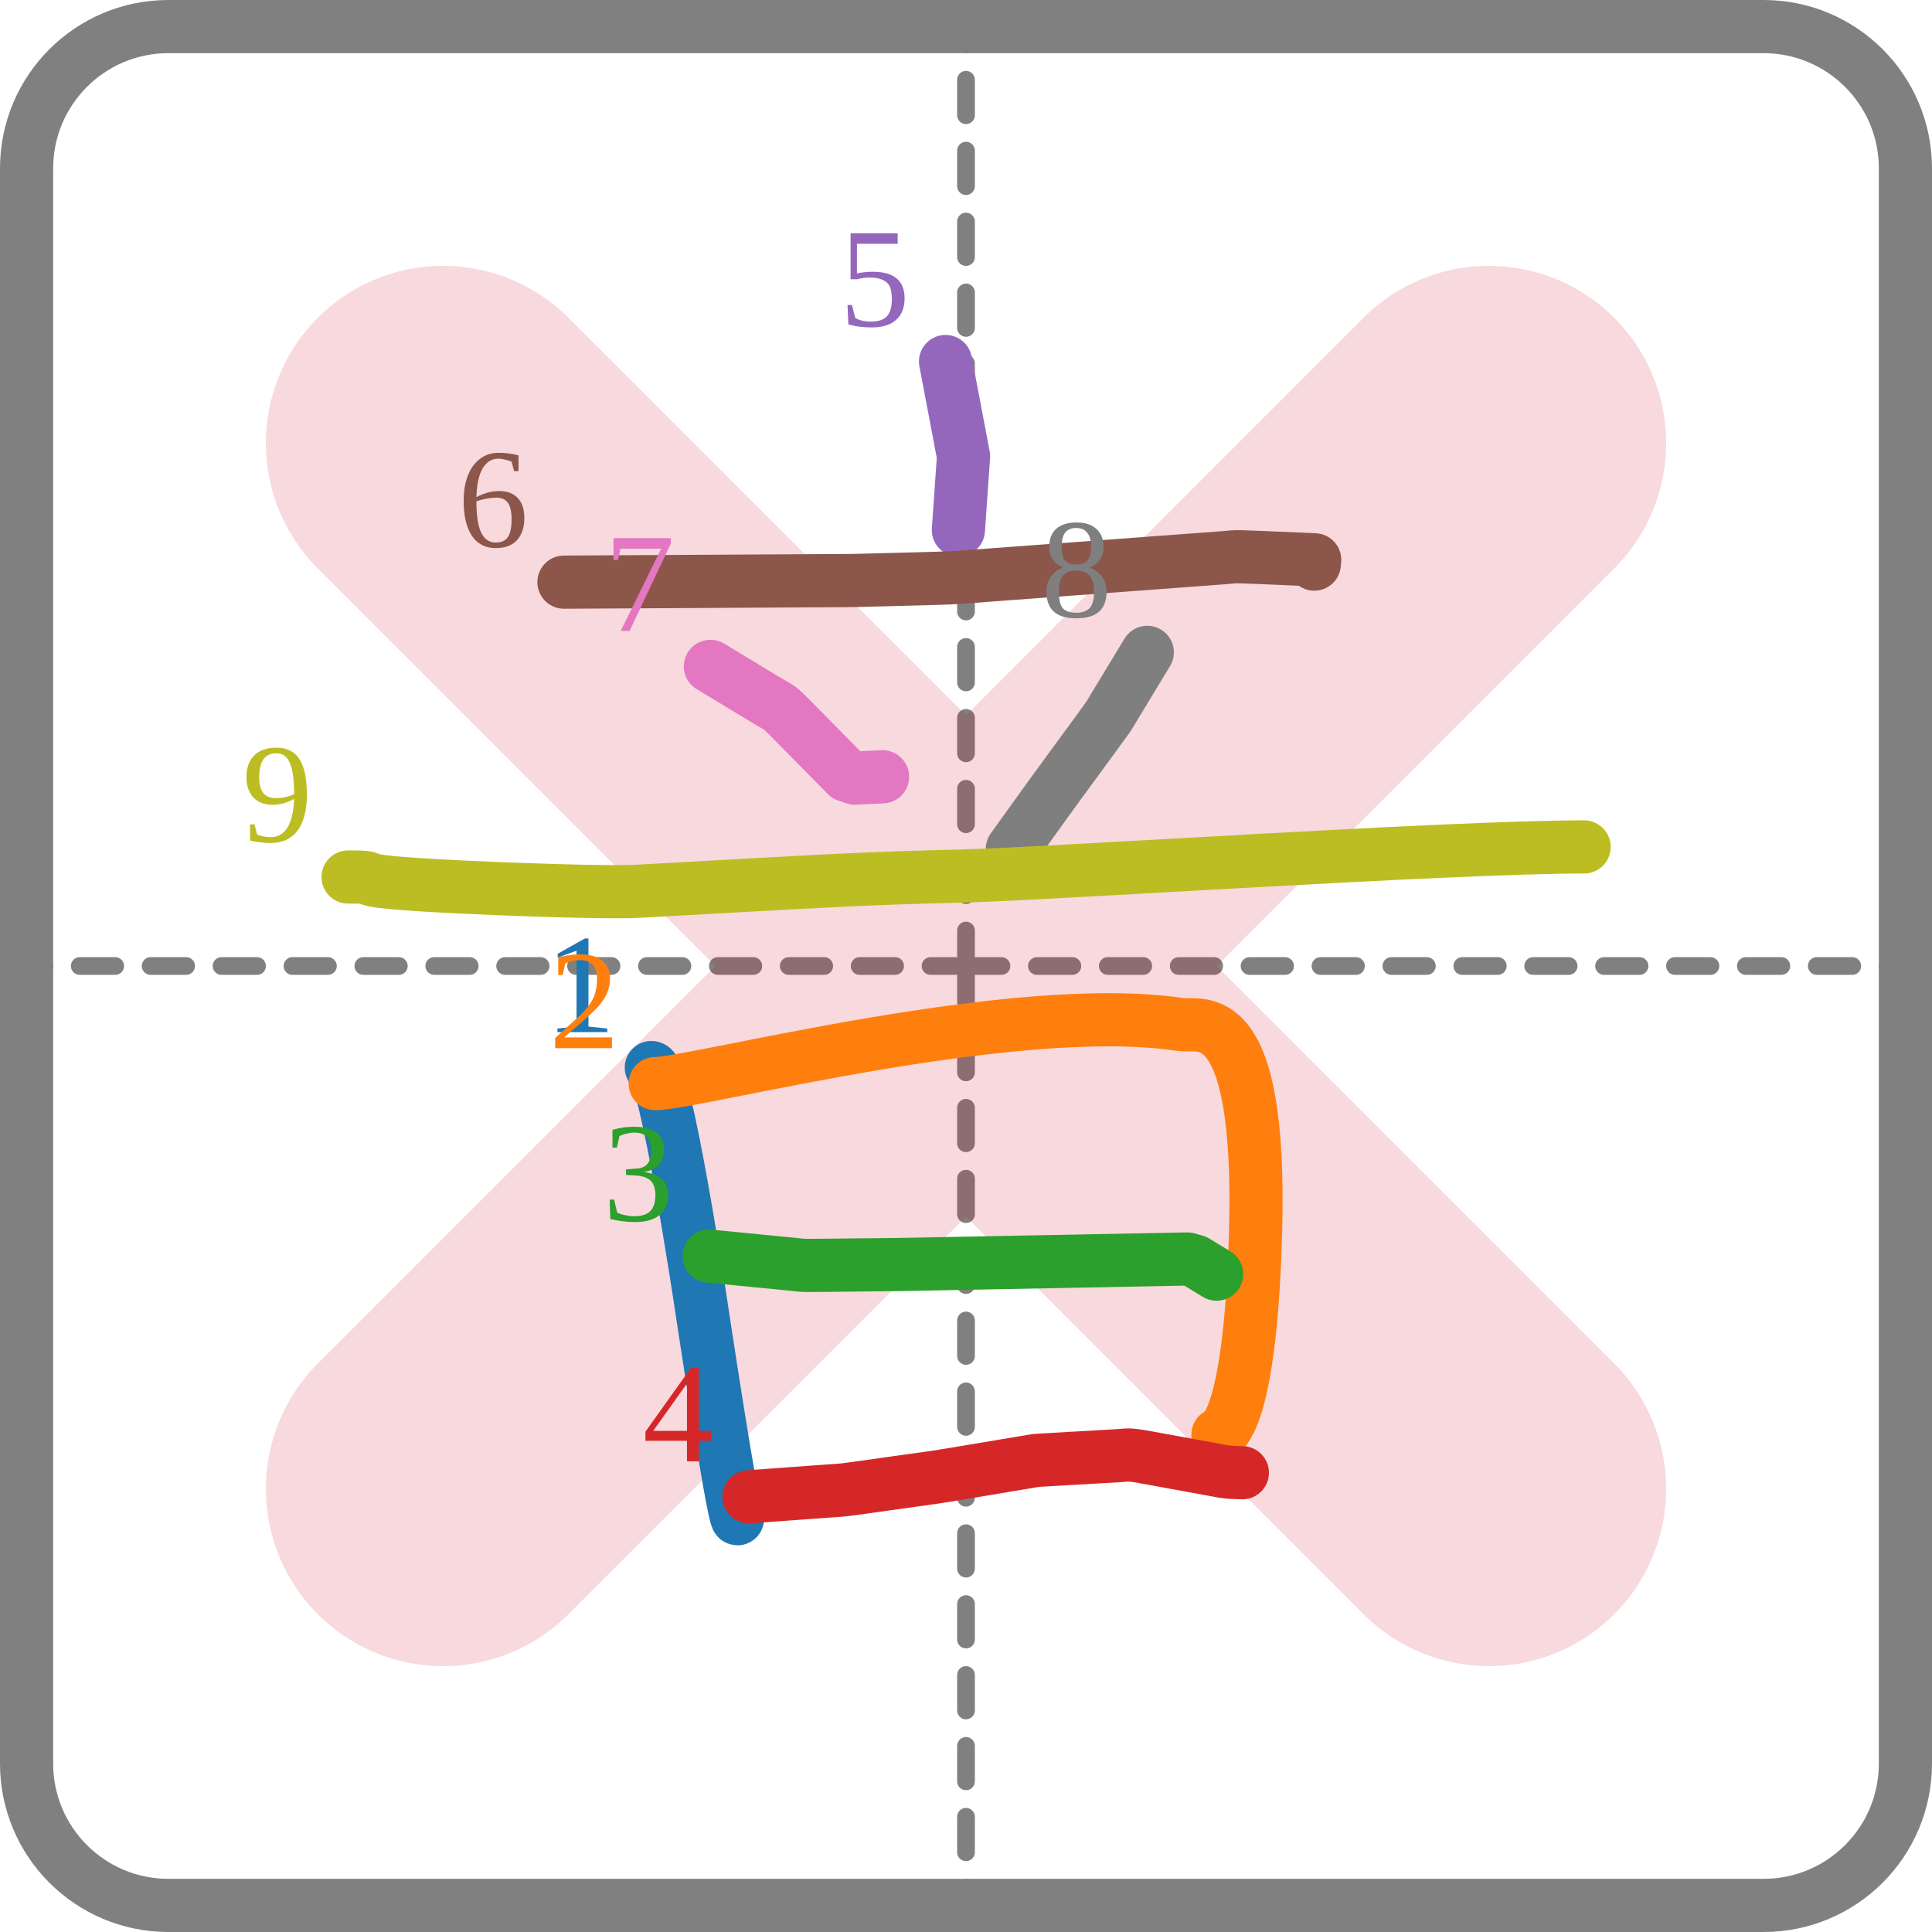
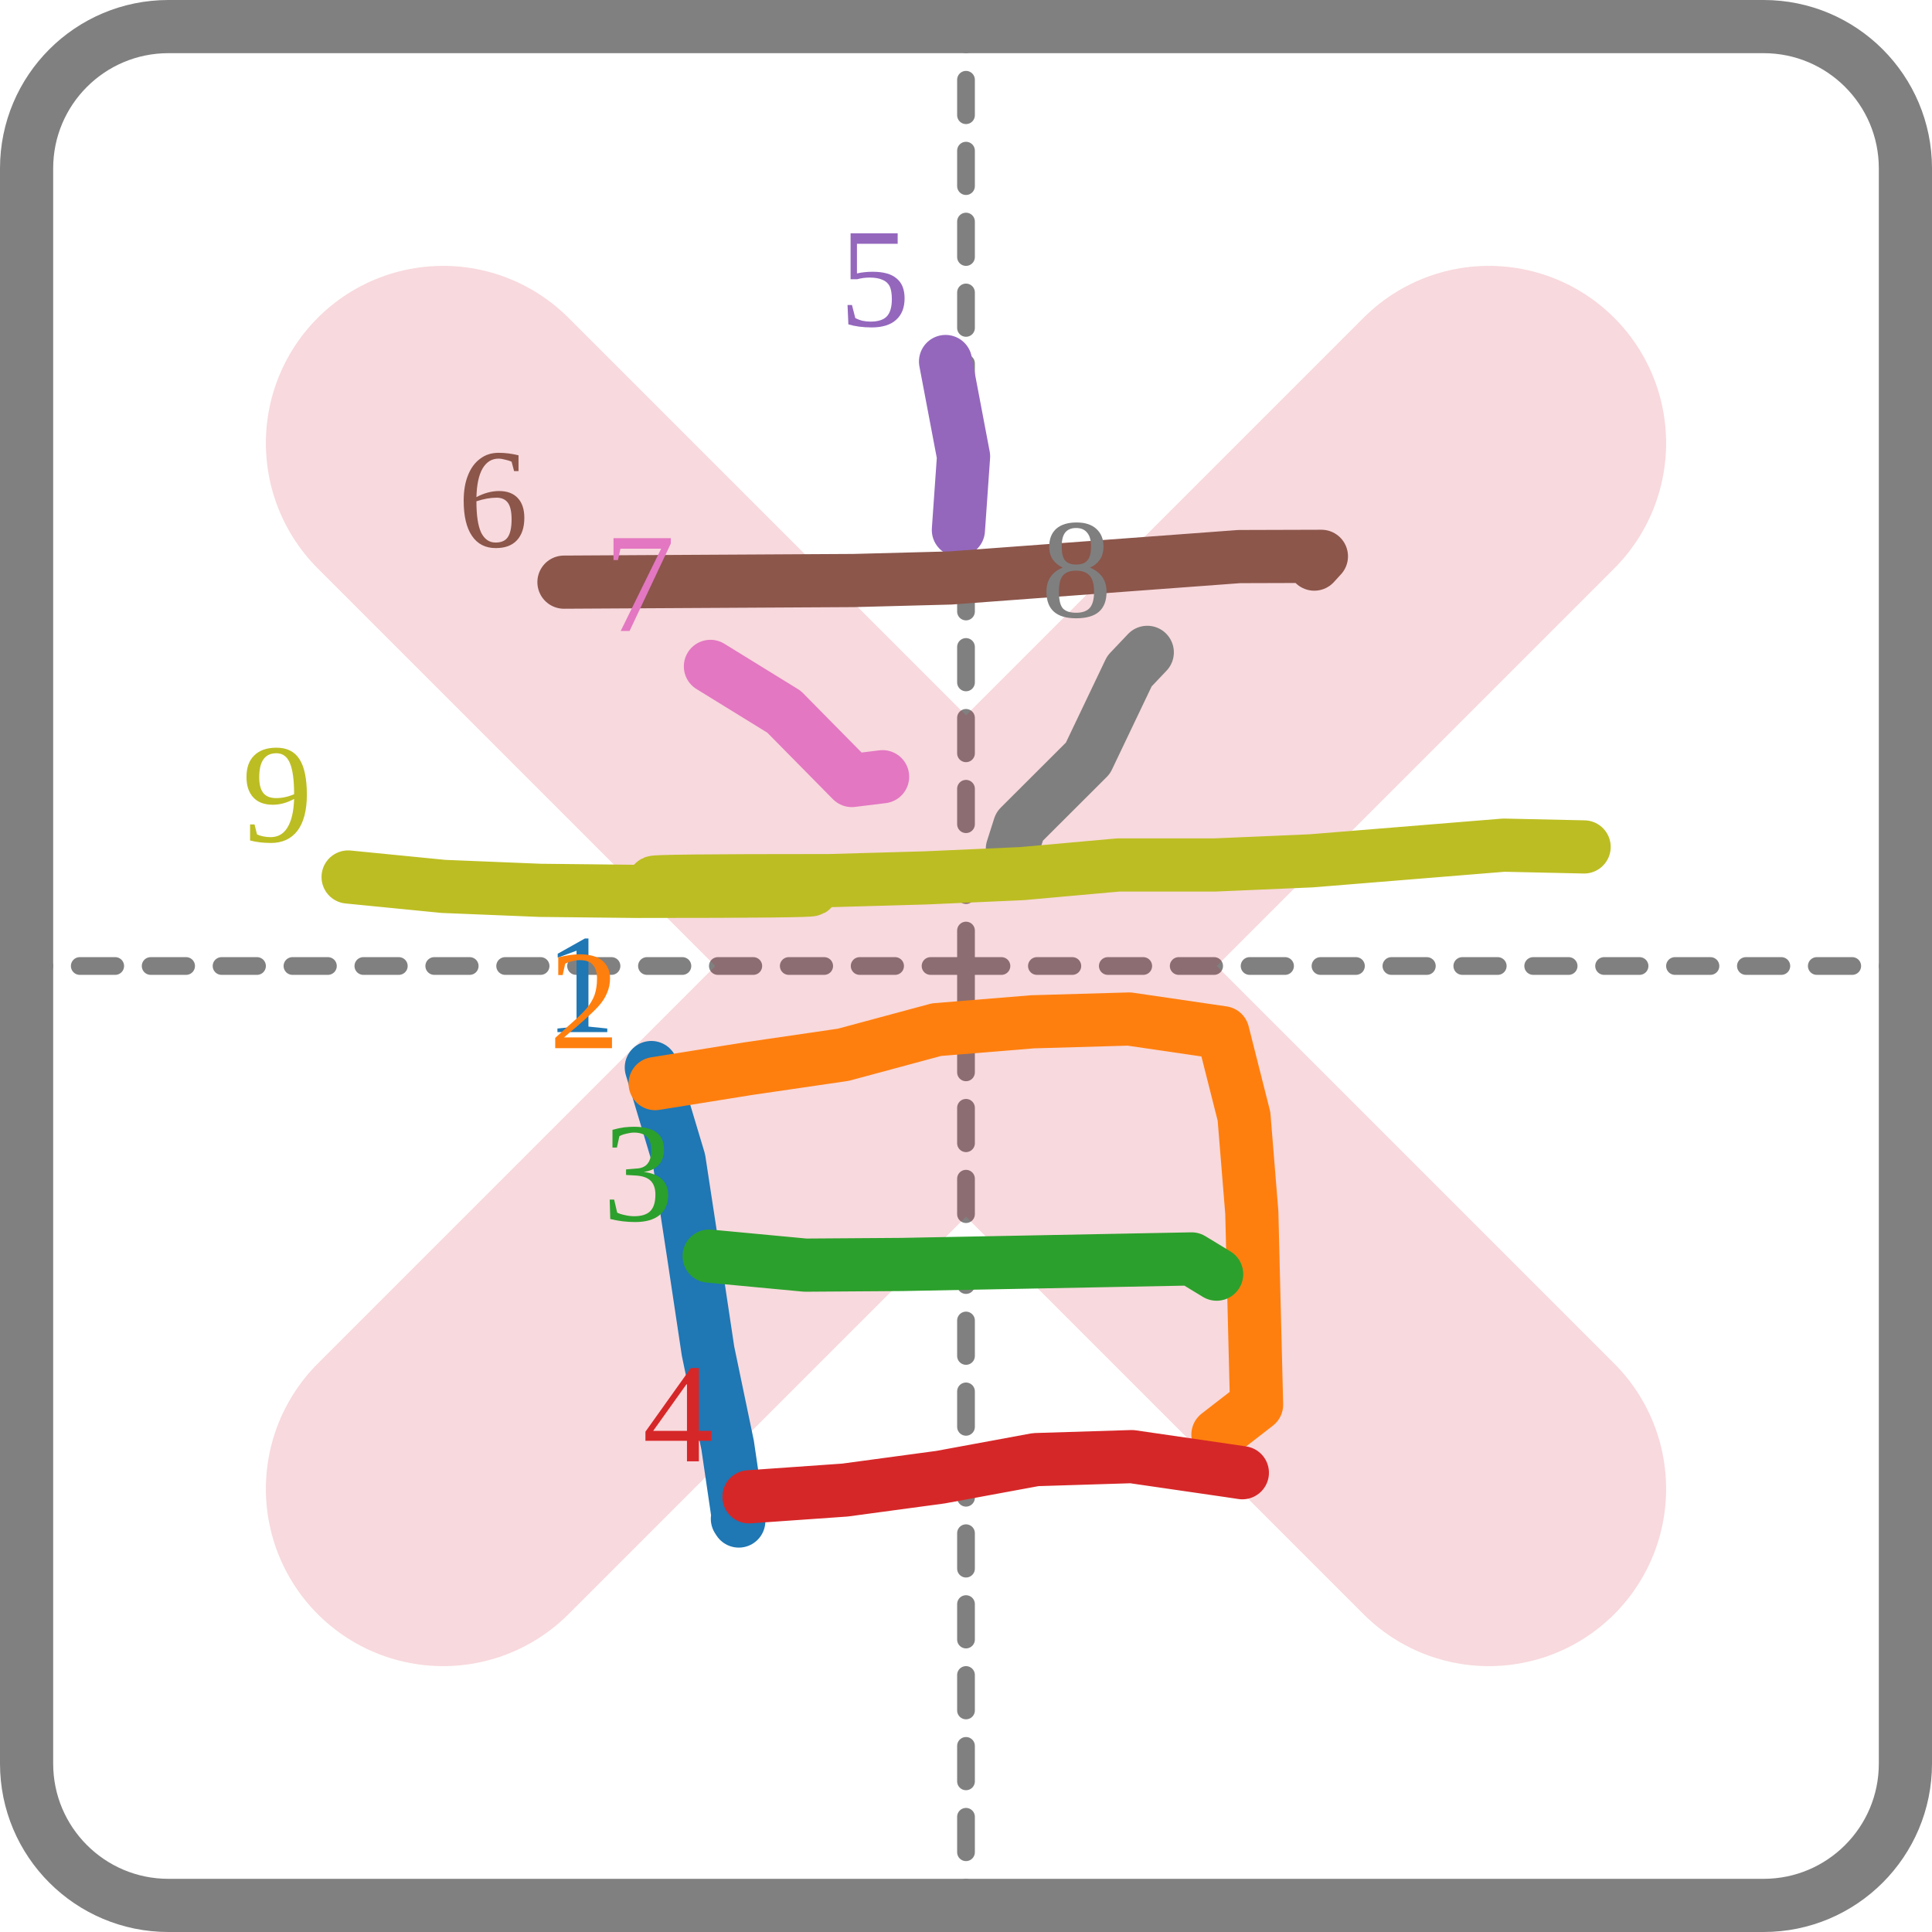
<svg xmlns="http://www.w3.org/2000/svg" height="109" viewBox="0 0 109 109" width="109">
  <rect fill="none" height="106" rx="8" ry="8" stroke="gray" stroke-linejoin="miter" stroke-width="3" width="106" x="1.5" y="1.5" />
  <line stroke="gray" stroke-dasharray="2,2" stroke-linecap="round" stroke-width="1" x1="54.5" x2="109" y1="54.5" y2="54.5" />
  <line stroke="gray" stroke-dasharray="2,2" stroke-linecap="round" stroke-width="1" x1="54.5" x2="0" y1="54.5" y2="54.5" />
  <line stroke="gray" stroke-dasharray="2,2" stroke-linecap="round" stroke-width="1" x1="54.5" x2="54.5" y1="54.5" y2="0" />
  <line stroke="gray" stroke-dasharray="2,2" stroke-linecap="round" stroke-width="1" x1="54.5" x2="54.5" y1="54.5" y2="109" />
  <path d="M25,25 L84,84 M84,25 L25,84" fill="none" opacity="0.15" stroke="#D0021B" stroke-linecap="round" stroke-width="20" />
-   <path d="M36.747,60.229 C37.544,60.229 39.541,73.538 39.541,73.538 C39.541,73.538 41.364,85.686 41.605,85.686" fill="none" stroke="#1f77b4" stroke-linecap="round" stroke-linejoin="round" stroke-width="3" />
+   <path d="M36.747,60.229 L38.312,65.45 L39.135,70.836 L39.945,76.226 L41.053,81.541 L41.681,85.813 L41.603,85.692" fill="none" stroke="#1f77b4" stroke-linecap="round" stroke-linejoin="round" stroke-width="3" />
  <text fill="#1f77b4" font-size="8" text-anchor="end" x="34.747" y="58.229">
1
</text>
-   <path d="M36.964,61.135 C39.188,61.135 57.184,56.372 66.59,57.801 C67.71,57.971 71.189,56.371 70.837,69.495 C70.53,80.939 68.714,80.939 68.714,80.939" fill="none" stroke="#ff7f0e" stroke-linecap="round" stroke-linejoin="round" stroke-width="3" />
+   <path d="M36.964,61.135 L42.204,60.294 L47.58,59.508 L52.838,58.091 L58.259,57.648 L63.707,57.491 L68.99,58.264 L70.184,62.983 L70.625,68.415 C70.625,68.415 70.758,73.85 70.758,73.851 C70.894,79.249 70.894,79.249 70.894,79.249 L68.714,80.939" fill="none" stroke="#ff7f0e" stroke-linecap="round" stroke-linejoin="round" stroke-width="3" />
  <text fill="#ff7f0e" font-size="8" text-anchor="end" x="34.964" y="59.135">
2
</text>
-   <path d="M40.009,70.867 C40.009,70.867 44.584,71.315 44.584,71.315 C45.559,71.41 44.844,71.404 48.153,71.369 C48.982,71.36 49.811,71.351 50.64,71.343 C51.002,71.336 51.363,71.33 51.725,71.324 C53.258,71.294 54.79,71.265 56.323,71.235 C56.323,71.235 60.923,71.147 60.923,71.147 C62.115,71.124 63.308,71.101 64.501,71.078 C65.331,71.062 66.162,71.046 66.992,71.03 C67.144,71.074 67.296,71.117 67.447,71.16 C67.845,71.402 68.243,71.644 68.641,71.885" fill="none" stroke="#2ca02c" stroke-linecap="round" stroke-linejoin="round" stroke-width="3" />
+   <path d="M40.009,70.867 L45.435,71.377 L50.881,71.339 C50.881,71.339 57.594,71.211 57.594,71.211 C60.805,71.149 64.017,71.087 67.228,71.026 L68.641,71.885" fill="none" stroke="#2ca02c" stroke-linecap="round" stroke-linejoin="round" stroke-width="3" />
  <text fill="#2ca02c" font-size="8" text-anchor="end" x="38.009" y="68.867">
3
</text>
-   <path d="M42.256,84.447 C42.256,84.447 42.256,84.447 46.833,84.114 C47.807,84.043 47.096,84.135 50.381,83.673 C51.204,83.558 52.027,83.442 52.85,83.327 C53.208,83.269 53.565,83.211 53.923,83.153 C54.868,82.995 55.813,82.837 56.759,82.678 C57.326,82.583 57.893,82.488 58.46,82.393 C58.46,82.393 58.46,82.393 63.043,82.13 C64.018,82.074 63.312,81.975 66.568,82.569 C67.384,82.718 68.199,82.867 69.015,83.016 C69.136,83.031 69.256,83.047 69.377,83.062 C69.615,83.071 69.853,83.08 70.091,83.089" fill="none" stroke="#d62728" stroke-linecap="round" stroke-linejoin="round" stroke-width="3" />
+   <path d="M42.256,84.447 L47.671,84.067 L53.07,83.338 L58.43,82.349 L63.853,82.18 L69.245,82.963 L70.091,83.089" fill="none" stroke="#d62728" stroke-linecap="round" stroke-linejoin="round" stroke-width="3" />
  <text fill="#d62728" font-size="8" text-anchor="end" x="40.256" y="82.447">
4
</text>
-   <path d="M53.346,20.396 C53.346,20.396 53.854,23.07 53.854,23.07 C53.97,23.683 54.086,24.296 54.203,24.909 C54.256,25.187 54.309,25.466 54.361,25.744 C54.313,26.437 54.265,27.13 54.216,27.823 C54.168,28.516 54.12,29.209 54.071,29.902" fill="none" stroke="#9467bd" stroke-linecap="round" stroke-linejoin="round" stroke-width="3" />
+   <path d="M53.346,20.396 L54.362,25.75 L54.071,29.902" fill="none" stroke="#9467bd" stroke-linecap="round" stroke-linejoin="round" stroke-width="3" />
  <text fill="#9467bd" font-size="8" text-anchor="end" x="51.346" y="18.396">
5
</text>
-   <path d="M31.818,32.844 C31.818,32.844 31.818,32.844 43.567,32.778 C44.93,32.77 46.294,32.762 47.657,32.755 C48.234,32.751 47.784,32.762 49.883,32.707 C54.327,32.59 53.134,32.644 56.329,32.407 C58.474,32.248 60.62,32.09 62.765,31.931 C64.867,31.775 66.97,31.619 69.072,31.463 C70.041,31.392 68.966,31.359 74.172,31.585 C74.165,31.665 74.157,31.745 74.15,31.826" fill="none" stroke="#8c564b" stroke-linecap="round" stroke-linejoin="round" stroke-width="3" />
+   <path d="M31.818,32.844 C31.818,32.844 38.531,32.806 38.531,32.806 C41.743,32.788 44.955,32.77 48.167,32.752 L53.613,32.609 C53.613,32.609 60.308,32.113 60.308,32.113 C63.512,31.875 66.715,31.638 69.918,31.401 L74.551,31.387 L74.15,31.826" fill="none" stroke="#8c564b" stroke-linecap="round" stroke-linejoin="round" stroke-width="3" />
  <text fill="#8c564b" font-size="8" text-anchor="end" x="29.818" y="30.844">
6
</text>
-   <path d="M40.081,37.597 C40.081,37.597 40.081,37.597 43.476,39.647 C44.197,40.082 43.684,39.6 46.023,41.971 C46.607,42.563 47.192,43.156 47.776,43.748 C47.928,43.799 48.079,43.85 48.23,43.901 C48.751,43.876 49.271,43.85 49.792,43.825" fill="none" stroke="#e377c2" stroke-linecap="round" stroke-linejoin="round" stroke-width="3" />
+   <path d="M40.081,37.597 L44.232,40.155 L48.059,44.035 L49.794,43.821" fill="none" stroke="#e377c2" stroke-linecap="round" stroke-linejoin="round" stroke-width="3" />
  <text fill="#e377c2" font-size="8" text-anchor="end" x="38.081" y="35.597">
7
</text>
-   <path d="M64.727,36.805 C64.727,36.805 62.844,39.913 62.844,39.913 C62.445,40.571 62.847,40.008 60.903,42.663 C60.418,43.326 59.933,43.989 59.448,44.652 C59.288,44.873 59.128,45.094 58.968,45.316 C58.582,45.852 58.196,46.389 57.81,46.926 C57.579,47.248 57.347,47.57 57.115,47.892" fill="none" stroke="#7f7f7f" stroke-linecap="round" stroke-linejoin="round" stroke-width="3" />
+   <path d="M64.727,36.805 L63.723,37.864 L61.378,42.776 L57.521,46.626 L57.116,47.895" fill="none" stroke="#7f7f7f" stroke-linecap="round" stroke-linejoin="round" stroke-width="3" />
  <text fill="#7f7f7f" font-size="8" text-anchor="end" x="62.727" y="34.805">
8
</text>
-   <path d="M19.64,49.479 C22.444,49.479 17.764,49.709 27.991,50.13 C28.323,50.144 34.185,50.385 36.005,50.284 C47.152,49.664 48.519,49.567 54.202,49.427 C59.244,49.303 81.743,47.782 89.373,47.782" fill="none" stroke="#bcbd22" stroke-linecap="round" stroke-linejoin="round" stroke-width="3" />
+   <path d="M19.64,49.479 L25.013,50.009 L30.458,50.231 L35.902,50.29 C65.014,50.29 17.674,49.683 46.786,49.683 L52.229,49.529 L57.664,49.287 L63.09,48.8 L68.54,48.8 L73.981,48.566 C73.981,48.566 84.845,47.682 84.845,47.682 L89.373,47.782" fill="none" stroke="#bcbd22" stroke-linecap="round" stroke-linejoin="round" stroke-width="3" />
  <text fill="#bcbd22" font-size="8" text-anchor="end" x="17.64" y="47.479">
9
</text>
</svg>
